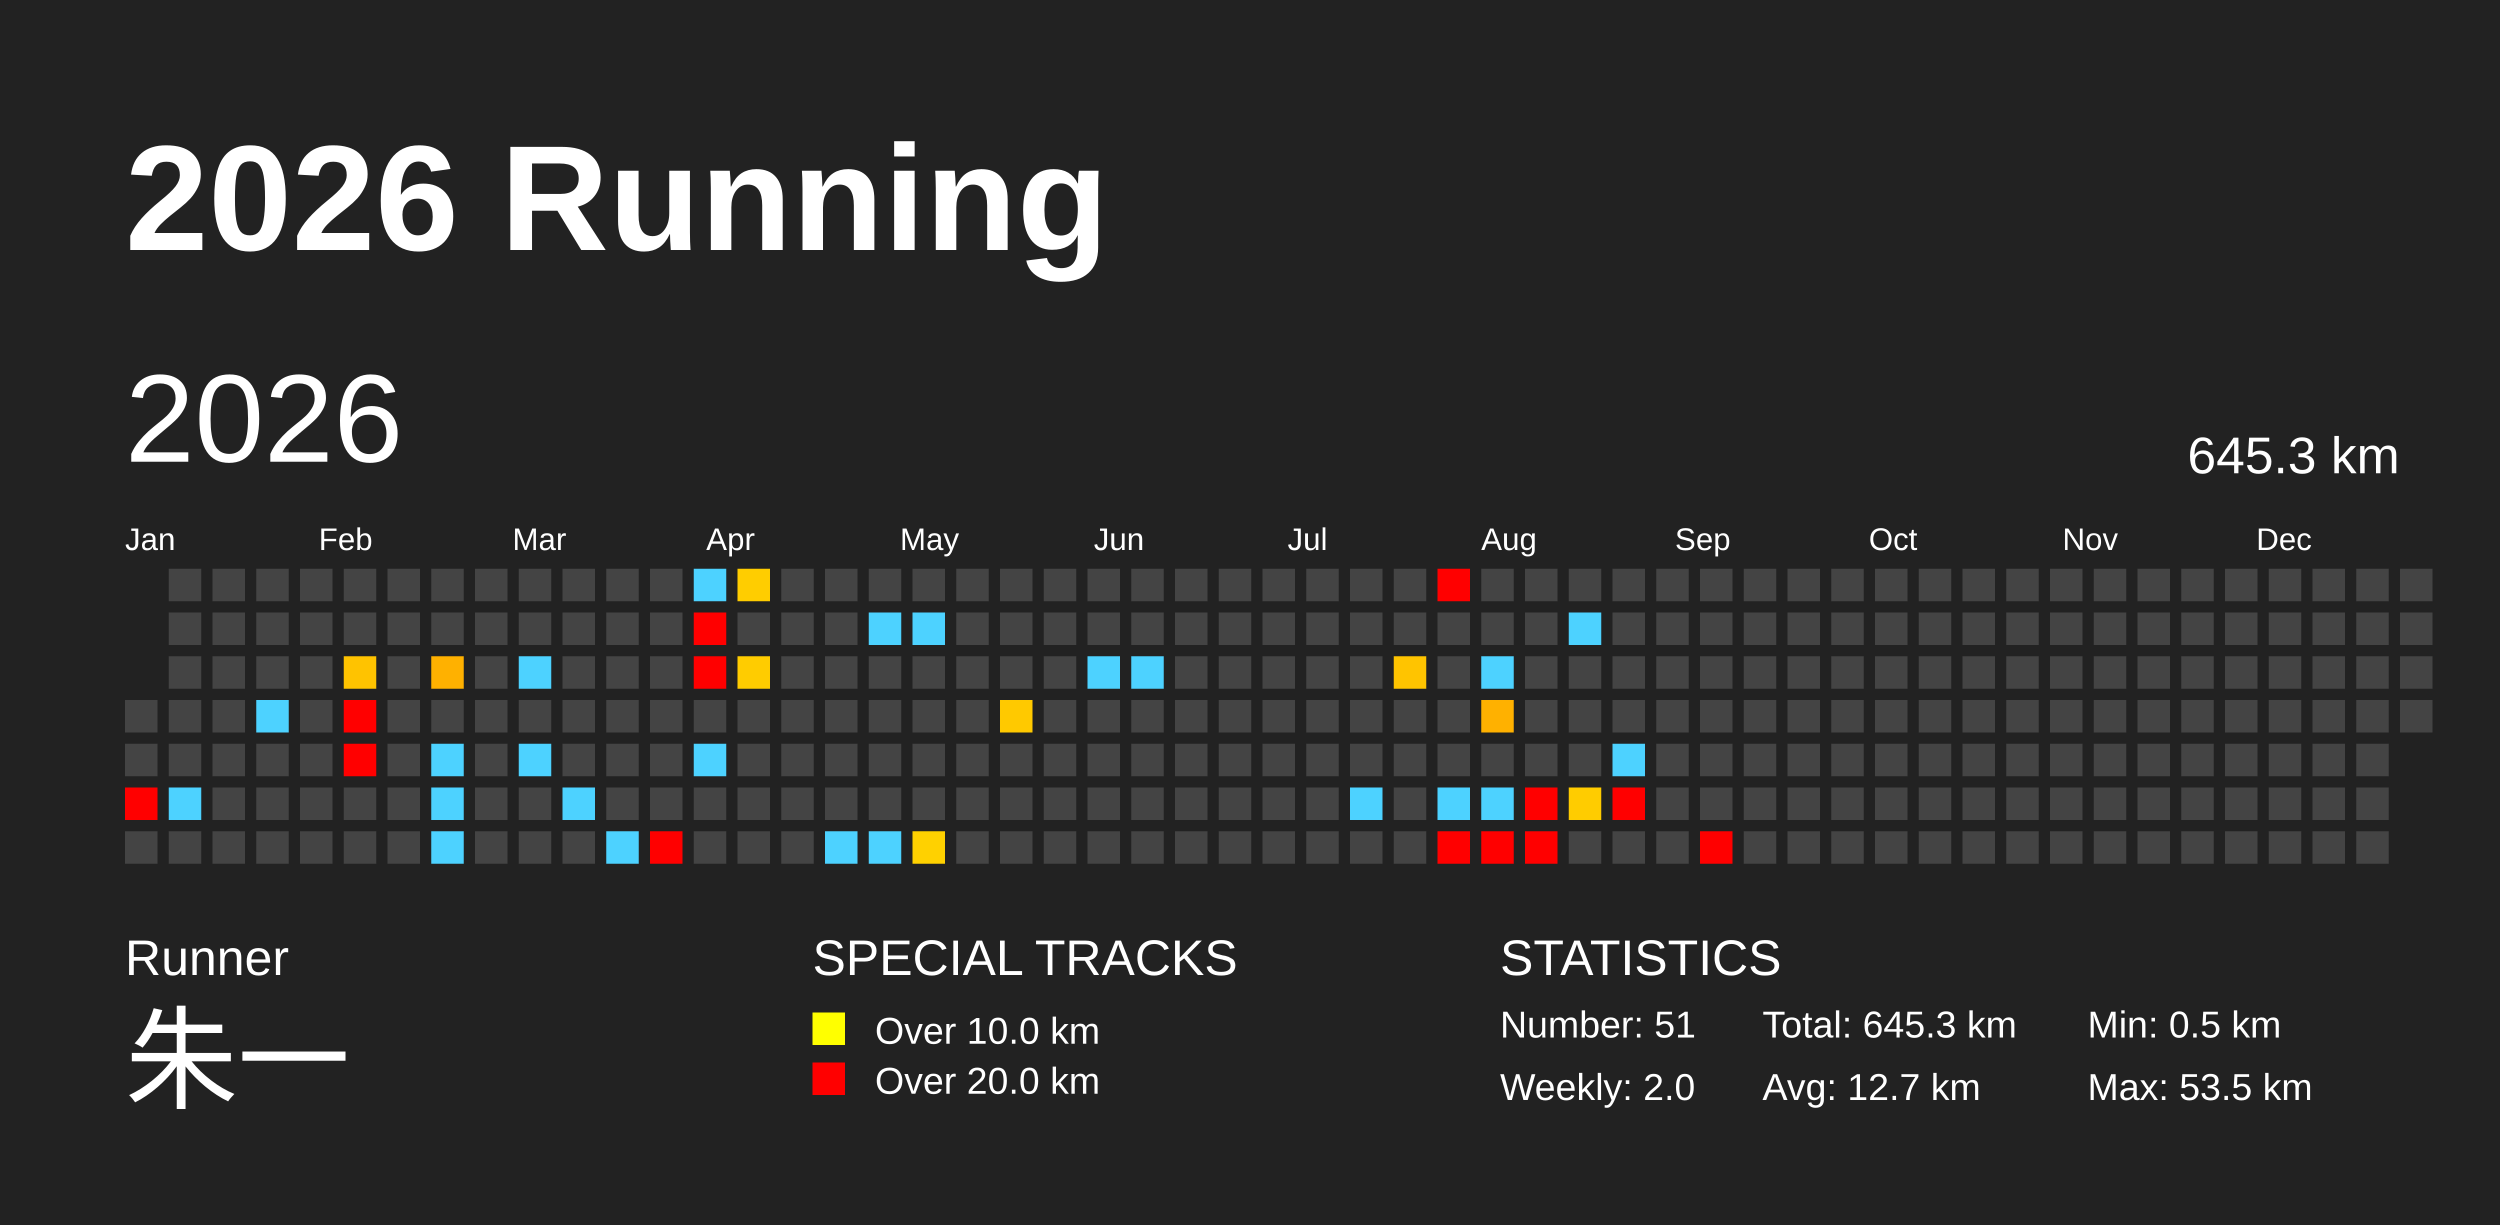
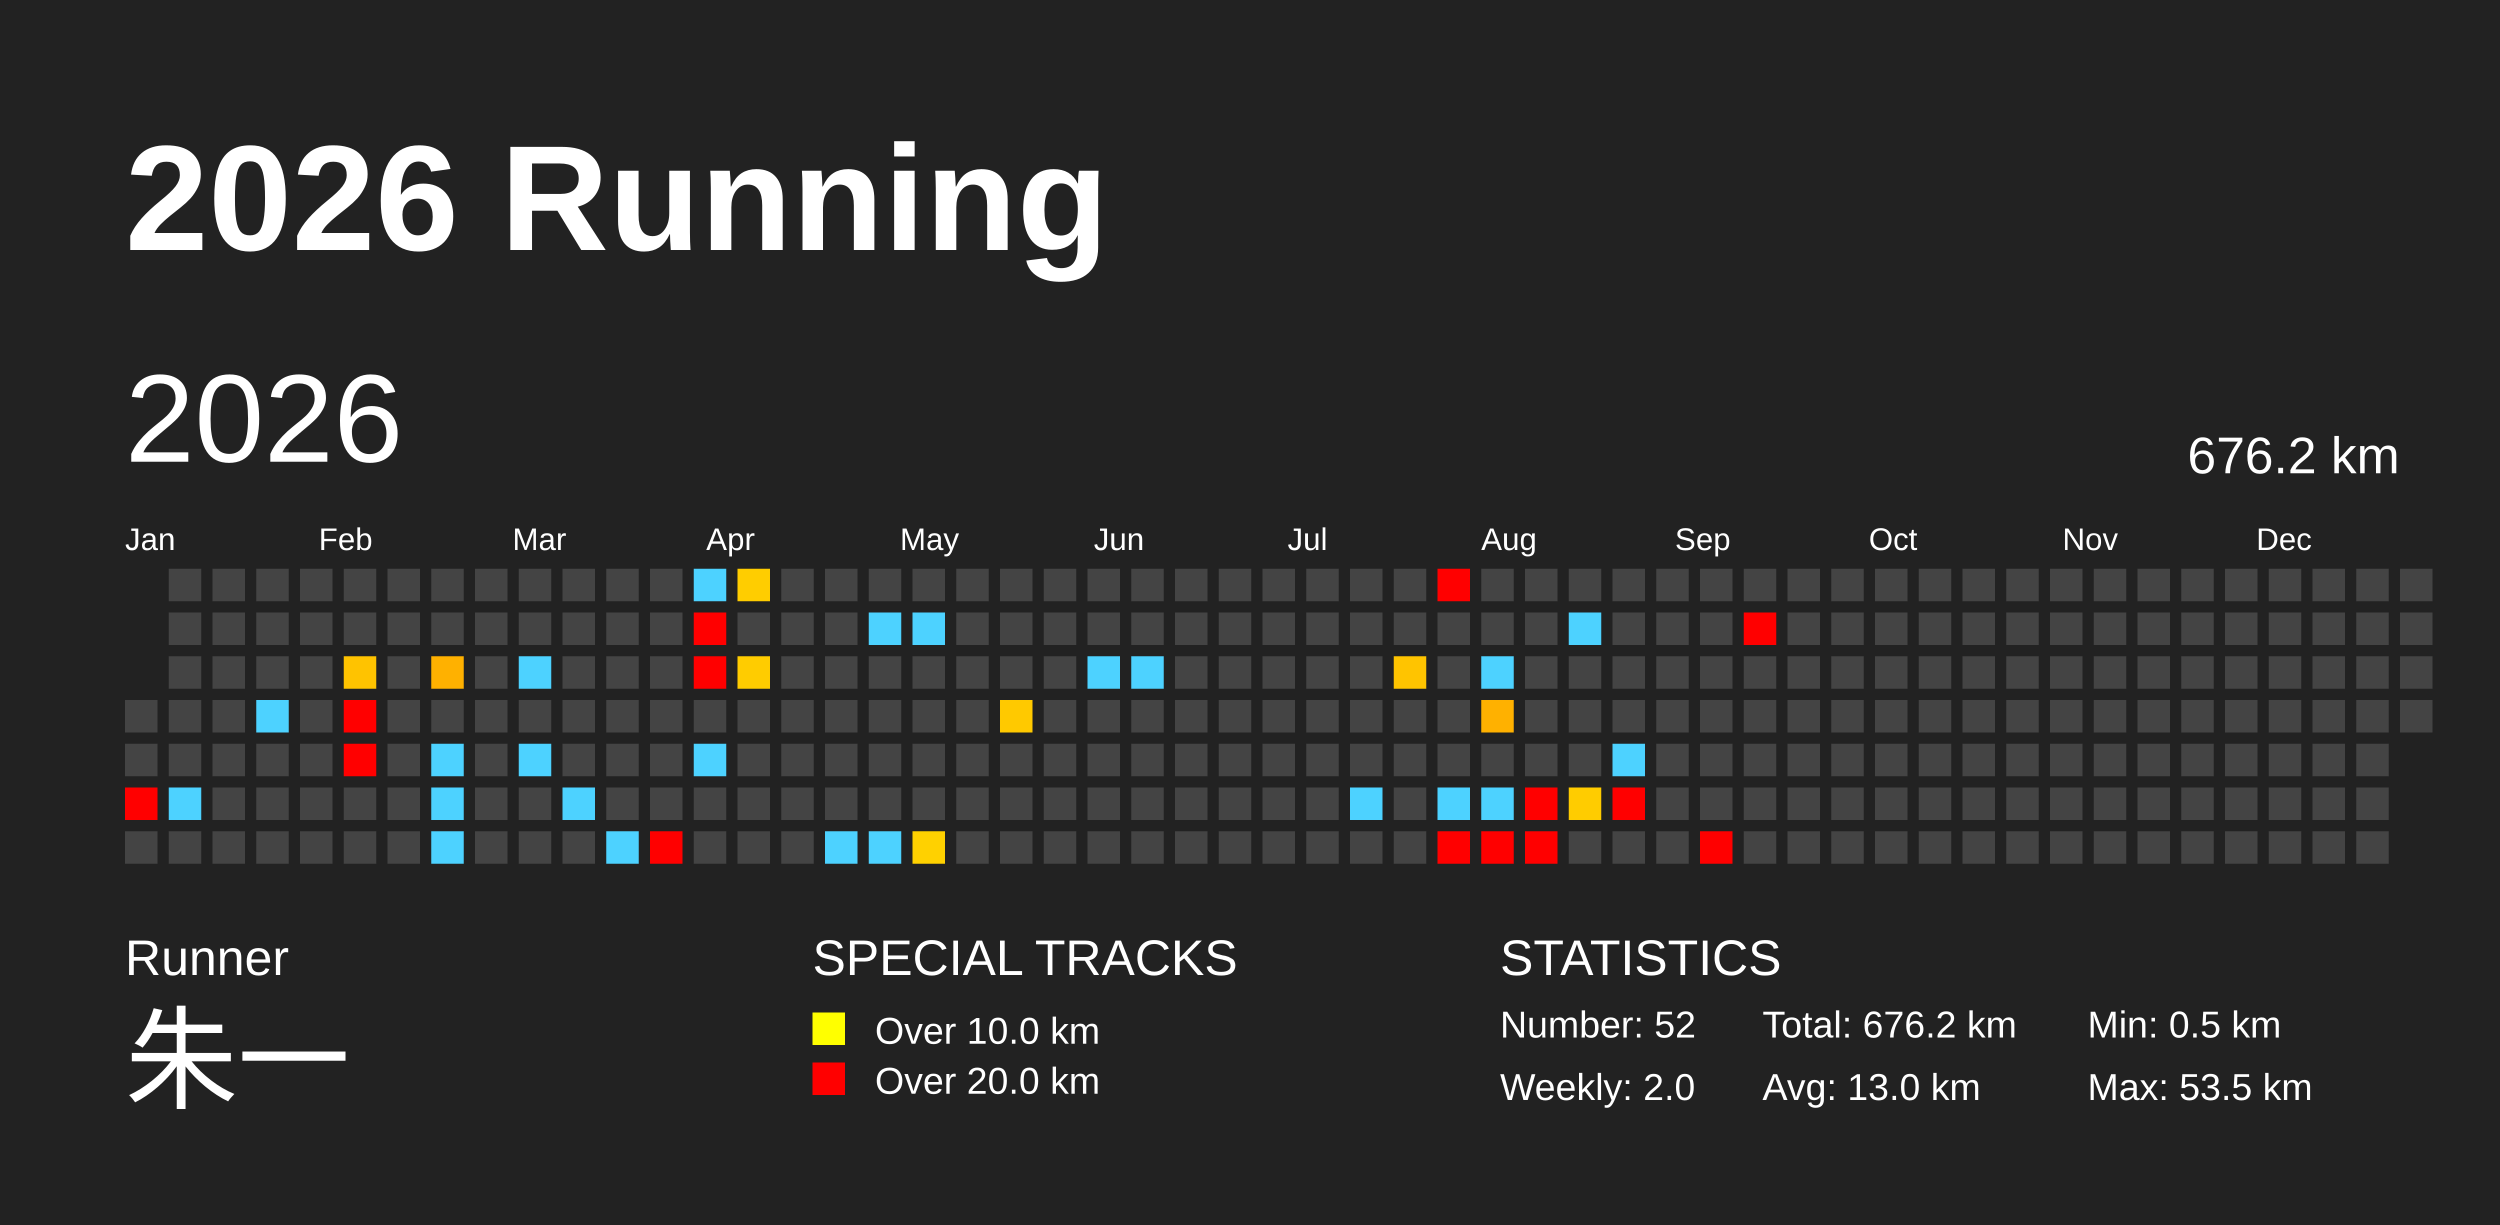
<svg xmlns="http://www.w3.org/2000/svg" baseProfile="full" height="98mm" version="1.1" viewBox="0,0,200,98" width="200mm">
  <defs />
  <rect fill="#222222" height="98" width="200" x="0" y="0" />
  <text fill="#FFFFFF" style="font-size:12px; font-family:Arial; font-weight:bold;" x="10" y="20">2026 Running</text>
  <text fill="#FFFFFF" style="font-size:4px; font-family:Arial" x="10" y="78">Runner</text>
  <text fill="#FFFFFF" style="font-size:9px; font-family:Arial" x="10" y="88">朱一</text>
  <text fill="#FFFFFF" style="font-size:4px; font-family:Arial" x="65" y="78">SPECIAL TRACKS</text>
  <rect fill="yellow" height="2.6" width="2.6" x="65" y="81" />
  <text fill="#FFFFFF" style="font-size:3px; font-family:Arial" x="70" y="83.5">Over 10.0 km</text>
  <rect fill="red" height="2.6" width="2.6" x="65" y="85" />
  <text fill="#FFFFFF" style="font-size:3px; font-family:Arial" x="70" y="87.5">Over 20.0 km</text>
  <text fill="#FFFFFF" style="font-size:4px; font-family:Arial" x="120" y="78">STATISTICS</text>
-   <text fill="#FFFFFF" style="font-size:3px; font-family:Arial" x="120" y="83">Number: 51</text>
+   <text fill="#FFFFFF" style="font-size:3px; font-family:Arial" x="120" y="83">Number: 52</text>
  <text fill="#FFFFFF" style="font-size:3px; font-family:Arial" x="120" y="88">Weekly: 2.0</text>
-   <text fill="#FFFFFF" style="font-size:3px; font-family:Arial" x="141" y="83">Total: 645.3 km</text>
-   <text fill="#FFFFFF" style="font-size:3px; font-family:Arial" x="141" y="88">Avg: 12.7 km</text>
+   <text fill="#FFFFFF" style="font-size:3px; font-family:Arial" x="141" y="83">Total: 676.2 km</text>
+   <text fill="#FFFFFF" style="font-size:3px; font-family:Arial" x="141" y="88">Avg: 13.0 km</text>
  <text fill="#FFFFFF" style="font-size:3px; font-family:Arial" x="167" y="83">Min: 0.5 km</text>
  <text fill="#FFFFFF" style="font-size:3px; font-family:Arial" x="167" y="88">Max: 53.5 km</text>
  <text dominant-baseline="hanging" fill="#FFFFFF" style="font-size:10.0px; font-family:Arial;" x="10" y="30">2026</text>
-   <text dominant-baseline="hanging" fill="#FFFFFF" style="font-size:4.125px; font-family:Arial;" x="175" y="35">645.3 km</text>
+   <text dominant-baseline="hanging" fill="#FFFFFF" style="font-size:4.125px; font-family:Arial;" x="175" y="35">676.2 km</text>
  <text fill="#FFFFFF" style="font-size:2.5px; font-family:Arial" x="10.0" y="44">Jan</text>
  <text fill="#FFFFFF" style="font-size:2.5px; font-family:Arial" x="25.5" y="44">Feb</text>
  <text fill="#FFFFFF" style="font-size:2.5px; font-family:Arial" x="41.0" y="44">Mar</text>
  <text fill="#FFFFFF" style="font-size:2.5px; font-family:Arial" x="56.5" y="44">Apr</text>
  <text fill="#FFFFFF" style="font-size:2.5px; font-family:Arial" x="72.0" y="44">May</text>
  <text fill="#FFFFFF" style="font-size:2.5px; font-family:Arial" x="87.5" y="44">Jun</text>
  <text fill="#FFFFFF" style="font-size:2.5px; font-family:Arial" x="103.0" y="44">Jul</text>
  <text fill="#FFFFFF" style="font-size:2.5px; font-family:Arial" x="118.5" y="44">Aug</text>
  <text fill="#FFFFFF" style="font-size:2.5px; font-family:Arial" x="134.0" y="44">Sep</text>
  <text fill="#FFFFFF" style="font-size:2.5px; font-family:Arial" x="149.5" y="44">Oct</text>
  <text fill="#FFFFFF" style="font-size:2.5px; font-family:Arial" x="165.0" y="44">Nov</text>
  <text fill="#FFFFFF" style="font-size:2.5px; font-family:Arial" x="180.5" y="44">Dec</text>
  <rect fill="#444444" height="2.6" width="2.6" x="10.0" y="56.0" />
  <rect fill="#444444" height="2.6" width="2.6" x="10.0" y="59.5" />
  <rect fill="red" height="2.6" width="2.6" x="10.0" y="63.0" />
  <rect fill="#444444" height="2.6" width="2.6" x="10.0" y="66.5" />
  <rect fill="#444444" height="2.6" width="2.6" x="13.5" y="45.5" />
  <rect fill="#444444" height="2.6" width="2.6" x="13.5" y="49.0" />
  <rect fill="#444444" height="2.6" width="2.6" x="13.5" y="52.5" />
  <rect fill="#444444" height="2.6" width="2.6" x="13.5" y="56.0" />
  <rect fill="#444444" height="2.6" width="2.6" x="13.5" y="59.5" />
  <rect fill="#4dd2ff" height="2.6" width="2.6" x="13.5" y="63.0" />
  <rect fill="#444444" height="2.6" width="2.6" x="13.5" y="66.5" />
  <rect fill="#444444" height="2.6" width="2.6" x="17.0" y="45.5" />
  <rect fill="#444444" height="2.6" width="2.6" x="17.0" y="49.0" />
  <rect fill="#444444" height="2.6" width="2.6" x="17.0" y="52.5" />
  <rect fill="#444444" height="2.6" width="2.6" x="17.0" y="56.0" />
  <rect fill="#444444" height="2.6" width="2.6" x="17.0" y="59.5" />
  <rect fill="#444444" height="2.6" width="2.6" x="17.0" y="63.0" />
  <rect fill="#444444" height="2.6" width="2.6" x="17.0" y="66.5" />
  <rect fill="#444444" height="2.6" width="2.6" x="20.5" y="45.5" />
  <rect fill="#444444" height="2.6" width="2.6" x="20.5" y="49.0" />
  <rect fill="#444444" height="2.6" width="2.6" x="20.5" y="52.5" />
  <rect fill="#4dd2ff" height="2.6" width="2.6" x="20.5" y="56.0" />
  <rect fill="#444444" height="2.6" width="2.6" x="20.5" y="59.5" />
  <rect fill="#444444" height="2.6" width="2.6" x="20.5" y="63.0" />
  <rect fill="#444444" height="2.6" width="2.6" x="20.5" y="66.5" />
  <rect fill="#444444" height="2.6" width="2.6" x="24.0" y="45.5" />
  <rect fill="#444444" height="2.6" width="2.6" x="24.0" y="49.0" />
  <rect fill="#444444" height="2.6" width="2.6" x="24.0" y="52.5" />
  <rect fill="#444444" height="2.6" width="2.6" x="24.0" y="56.0" />
  <rect fill="#444444" height="2.6" width="2.6" x="24.0" y="59.5" />
  <rect fill="#444444" height="2.6" width="2.6" x="24.0" y="63.0" />
  <rect fill="#444444" height="2.6" width="2.6" x="24.0" y="66.5" />
  <rect fill="#444444" height="2.6" width="2.6" x="27.5" y="45.5" />
  <rect fill="#444444" height="2.6" width="2.6" x="27.5" y="49.0" />
  <rect fill="#ffc300" height="2.6" width="2.6" x="27.5" y="52.5" />
  <rect fill="red" height="2.6" width="2.6" x="27.5" y="56.0" />
  <rect fill="red" height="2.6" width="2.6" x="27.5" y="59.5" />
  <rect fill="#444444" height="2.6" width="2.6" x="27.5" y="63.0" />
  <rect fill="#444444" height="2.6" width="2.6" x="27.5" y="66.5" />
  <rect fill="#444444" height="2.6" width="2.6" x="31.0" y="45.5" />
  <rect fill="#444444" height="2.6" width="2.6" x="31.0" y="49.0" />
  <rect fill="#444444" height="2.6" width="2.6" x="31.0" y="52.5" />
  <rect fill="#444444" height="2.6" width="2.6" x="31.0" y="56.0" />
  <rect fill="#444444" height="2.6" width="2.6" x="31.0" y="59.5" />
  <rect fill="#444444" height="2.6" width="2.6" x="31.0" y="63.0" />
  <rect fill="#444444" height="2.6" width="2.6" x="31.0" y="66.5" />
  <rect fill="#444444" height="2.6" width="2.6" x="34.5" y="45.5" />
  <rect fill="#444444" height="2.6" width="2.6" x="34.5" y="49.0" />
  <rect fill="#ffb100" height="2.6" width="2.6" x="34.5" y="52.5" />
  <rect fill="#444444" height="2.6" width="2.6" x="34.5" y="56.0" />
  <rect fill="#4dd2ff" height="2.6" width="2.6" x="34.5" y="59.5" />
  <rect fill="#4dd2ff" height="2.6" width="2.6" x="34.5" y="63.0" />
  <rect fill="#4dd2ff" height="2.6" width="2.6" x="34.5" y="66.5" />
  <rect fill="#444444" height="2.6" width="2.6" x="38.0" y="45.5" />
  <rect fill="#444444" height="2.6" width="2.6" x="38.0" y="49.0" />
  <rect fill="#444444" height="2.6" width="2.6" x="38.0" y="52.5" />
  <rect fill="#444444" height="2.6" width="2.6" x="38.0" y="56.0" />
  <rect fill="#444444" height="2.6" width="2.6" x="38.0" y="59.5" />
  <rect fill="#444444" height="2.6" width="2.6" x="38.0" y="63.0" />
  <rect fill="#444444" height="2.6" width="2.6" x="38.0" y="66.5" />
  <rect fill="#444444" height="2.6" width="2.6" x="41.5" y="45.5" />
  <rect fill="#444444" height="2.6" width="2.6" x="41.5" y="49.0" />
  <rect fill="#4dd2ff" height="2.6" width="2.6" x="41.5" y="52.5" />
  <rect fill="#444444" height="2.6" width="2.6" x="41.5" y="56.0" />
  <rect fill="#4dd2ff" height="2.6" width="2.6" x="41.5" y="59.5" />
  <rect fill="#444444" height="2.6" width="2.6" x="41.5" y="63.0" />
  <rect fill="#444444" height="2.6" width="2.6" x="41.5" y="66.5" />
  <rect fill="#444444" height="2.6" width="2.6" x="45.0" y="45.5" />
  <rect fill="#444444" height="2.6" width="2.6" x="45.0" y="49.0" />
  <rect fill="#444444" height="2.6" width="2.6" x="45.0" y="52.5" />
  <rect fill="#444444" height="2.6" width="2.6" x="45.0" y="56.0" />
  <rect fill="#444444" height="2.6" width="2.6" x="45.0" y="59.5" />
  <rect fill="#4dd2ff" height="2.6" width="2.6" x="45.0" y="63.0" />
  <rect fill="#444444" height="2.6" width="2.6" x="45.0" y="66.5" />
  <rect fill="#444444" height="2.6" width="2.6" x="48.5" y="45.5" />
  <rect fill="#444444" height="2.6" width="2.6" x="48.5" y="49.0" />
  <rect fill="#444444" height="2.6" width="2.6" x="48.5" y="52.5" />
  <rect fill="#444444" height="2.6" width="2.6" x="48.5" y="56.0" />
  <rect fill="#444444" height="2.6" width="2.6" x="48.5" y="59.5" />
  <rect fill="#444444" height="2.6" width="2.6" x="48.5" y="63.0" />
  <rect fill="#4dd2ff" height="2.6" width="2.6" x="48.5" y="66.5" />
  <rect fill="#444444" height="2.6" width="2.6" x="52.0" y="45.5" />
  <rect fill="#444444" height="2.6" width="2.6" x="52.0" y="49.0" />
  <rect fill="#444444" height="2.6" width="2.6" x="52.0" y="52.5" />
  <rect fill="#444444" height="2.6" width="2.6" x="52.0" y="56.0" />
  <rect fill="#444444" height="2.6" width="2.6" x="52.0" y="59.5" />
  <rect fill="#444444" height="2.6" width="2.6" x="52.0" y="63.0" />
  <rect fill="red" height="2.6" width="2.6" x="52.0" y="66.5" />
  <rect fill="#4dd2ff" height="2.6" width="2.6" x="55.5" y="45.5" />
  <rect fill="red" height="2.6" width="2.6" x="55.5" y="49.0" />
  <rect fill="red" height="2.6" width="2.6" x="55.5" y="52.5" />
  <rect fill="#444444" height="2.6" width="2.6" x="55.5" y="56.0" />
  <rect fill="#4dd2ff" height="2.6" width="2.6" x="55.5" y="59.5" />
  <rect fill="#444444" height="2.6" width="2.6" x="55.5" y="63.0" />
  <rect fill="#444444" height="2.6" width="2.6" x="55.5" y="66.5" />
  <rect fill="#ffcd00" height="2.6" width="2.6" x="59.0" y="45.5" />
  <rect fill="#444444" height="2.6" width="2.6" x="59.0" y="49.0" />
  <rect fill="#ffcc00" height="2.6" width="2.6" x="59.0" y="52.5" />
  <rect fill="#444444" height="2.6" width="2.6" x="59.0" y="56.0" />
  <rect fill="#444444" height="2.6" width="2.6" x="59.0" y="59.5" />
  <rect fill="#444444" height="2.6" width="2.6" x="59.0" y="63.0" />
  <rect fill="#444444" height="2.6" width="2.6" x="59.0" y="66.5" />
  <rect fill="#444444" height="2.6" width="2.6" x="62.5" y="45.5" />
  <rect fill="#444444" height="2.6" width="2.6" x="62.5" y="49.0" />
  <rect fill="#444444" height="2.6" width="2.6" x="62.5" y="52.5" />
  <rect fill="#444444" height="2.6" width="2.6" x="62.5" y="56.0" />
  <rect fill="#444444" height="2.6" width="2.6" x="62.5" y="59.5" />
  <rect fill="#444444" height="2.6" width="2.6" x="62.5" y="63.0" />
  <rect fill="#444444" height="2.6" width="2.6" x="62.5" y="66.5" />
  <rect fill="#444444" height="2.6" width="2.6" x="66.0" y="45.5" />
  <rect fill="#444444" height="2.6" width="2.6" x="66.0" y="49.0" />
  <rect fill="#444444" height="2.6" width="2.6" x="66.0" y="52.5" />
  <rect fill="#444444" height="2.6" width="2.6" x="66.0" y="56.0" />
  <rect fill="#444444" height="2.6" width="2.6" x="66.0" y="59.5" />
  <rect fill="#444444" height="2.6" width="2.6" x="66.0" y="63.0" />
  <rect fill="#4dd2ff" height="2.6" width="2.6" x="66.0" y="66.5" />
  <rect fill="#444444" height="2.6" width="2.6" x="69.5" y="45.5" />
  <rect fill="#4dd2ff" height="2.6" width="2.6" x="69.5" y="49.0" />
  <rect fill="#444444" height="2.6" width="2.6" x="69.5" y="52.5" />
  <rect fill="#444444" height="2.6" width="2.6" x="69.5" y="56.0" />
  <rect fill="#444444" height="2.6" width="2.6" x="69.5" y="59.5" />
  <rect fill="#444444" height="2.6" width="2.6" x="69.5" y="63.0" />
  <rect fill="#4dd2ff" height="2.6" width="2.6" x="69.5" y="66.5" />
  <rect fill="#444444" height="2.6" width="2.6" x="73.0" y="45.5" />
  <rect fill="#4dd2ff" height="2.6" width="2.6" x="73.0" y="49.0" />
  <rect fill="#444444" height="2.6" width="2.6" x="73.0" y="52.5" />
  <rect fill="#444444" height="2.6" width="2.6" x="73.0" y="56.0" />
  <rect fill="#444444" height="2.6" width="2.6" x="73.0" y="59.5" />
  <rect fill="#444444" height="2.6" width="2.6" x="73.0" y="63.0" />
  <rect fill="#ffd100" height="2.6" width="2.6" x="73.0" y="66.5" />
  <rect fill="#444444" height="2.6" width="2.6" x="76.5" y="45.5" />
  <rect fill="#444444" height="2.6" width="2.6" x="76.5" y="49.0" />
  <rect fill="#444444" height="2.6" width="2.6" x="76.5" y="52.5" />
  <rect fill="#444444" height="2.6" width="2.6" x="76.5" y="56.0" />
  <rect fill="#444444" height="2.6" width="2.6" x="76.5" y="59.5" />
  <rect fill="#444444" height="2.6" width="2.6" x="76.5" y="63.0" />
  <rect fill="#444444" height="2.6" width="2.6" x="76.5" y="66.5" />
  <rect fill="#444444" height="2.6" width="2.6" x="80.0" y="45.5" />
  <rect fill="#444444" height="2.6" width="2.6" x="80.0" y="49.0" />
  <rect fill="#444444" height="2.6" width="2.6" x="80.0" y="52.5" />
  <rect fill="#ffc900" height="2.6" width="2.6" x="80.0" y="56.0" />
  <rect fill="#444444" height="2.6" width="2.6" x="80.0" y="59.5" />
  <rect fill="#444444" height="2.6" width="2.6" x="80.0" y="63.0" />
  <rect fill="#444444" height="2.6" width="2.6" x="80.0" y="66.5" />
  <rect fill="#444444" height="2.6" width="2.6" x="83.5" y="45.5" />
  <rect fill="#444444" height="2.6" width="2.6" x="83.5" y="49.0" />
  <rect fill="#444444" height="2.6" width="2.6" x="83.5" y="52.5" />
  <rect fill="#444444" height="2.6" width="2.6" x="83.5" y="56.0" />
  <rect fill="#444444" height="2.6" width="2.6" x="83.5" y="59.5" />
  <rect fill="#444444" height="2.6" width="2.6" x="83.5" y="63.0" />
  <rect fill="#444444" height="2.6" width="2.6" x="83.5" y="66.5" />
  <rect fill="#444444" height="2.6" width="2.6" x="87.0" y="45.5" />
  <rect fill="#444444" height="2.6" width="2.6" x="87.0" y="49.0" />
  <rect fill="#4dd2ff" height="2.6" width="2.6" x="87.0" y="52.5" />
  <rect fill="#444444" height="2.6" width="2.6" x="87.0" y="56.0" />
  <rect fill="#444444" height="2.6" width="2.6" x="87.0" y="59.5" />
  <rect fill="#444444" height="2.6" width="2.6" x="87.0" y="63.0" />
  <rect fill="#444444" height="2.6" width="2.6" x="87.0" y="66.5" />
  <rect fill="#444444" height="2.6" width="2.6" x="90.5" y="45.5" />
  <rect fill="#444444" height="2.6" width="2.6" x="90.5" y="49.0" />
  <rect fill="#4dd2ff" height="2.6" width="2.6" x="90.5" y="52.5" />
  <rect fill="#444444" height="2.6" width="2.6" x="90.5" y="56.0" />
  <rect fill="#444444" height="2.6" width="2.6" x="90.5" y="59.5" />
  <rect fill="#444444" height="2.6" width="2.6" x="90.5" y="63.0" />
  <rect fill="#444444" height="2.6" width="2.6" x="90.5" y="66.5" />
  <rect fill="#444444" height="2.6" width="2.6" x="94.0" y="45.5" />
  <rect fill="#444444" height="2.6" width="2.6" x="94.0" y="49.0" />
  <rect fill="#444444" height="2.6" width="2.6" x="94.0" y="52.5" />
  <rect fill="#444444" height="2.6" width="2.6" x="94.0" y="56.0" />
  <rect fill="#444444" height="2.6" width="2.6" x="94.0" y="59.5" />
  <rect fill="#444444" height="2.6" width="2.6" x="94.0" y="63.0" />
  <rect fill="#444444" height="2.6" width="2.6" x="94.0" y="66.5" />
  <rect fill="#444444" height="2.6" width="2.6" x="97.5" y="45.5" />
  <rect fill="#444444" height="2.6" width="2.6" x="97.5" y="49.0" />
  <rect fill="#444444" height="2.6" width="2.6" x="97.5" y="52.5" />
  <rect fill="#444444" height="2.6" width="2.6" x="97.5" y="56.0" />
  <rect fill="#444444" height="2.6" width="2.6" x="97.5" y="59.5" />
  <rect fill="#444444" height="2.6" width="2.6" x="97.5" y="63.0" />
  <rect fill="#444444" height="2.6" width="2.6" x="97.5" y="66.5" />
  <rect fill="#444444" height="2.6" width="2.6" x="101.0" y="45.5" />
  <rect fill="#444444" height="2.6" width="2.6" x="101.0" y="49.0" />
  <rect fill="#444444" height="2.6" width="2.6" x="101.0" y="52.5" />
  <rect fill="#444444" height="2.6" width="2.6" x="101.0" y="56.0" />
  <rect fill="#444444" height="2.6" width="2.6" x="101.0" y="59.5" />
  <rect fill="#444444" height="2.6" width="2.6" x="101.0" y="63.0" />
  <rect fill="#444444" height="2.6" width="2.6" x="101.0" y="66.5" />
  <rect fill="#444444" height="2.6" width="2.6" x="104.5" y="45.5" />
  <rect fill="#444444" height="2.6" width="2.6" x="104.5" y="49.0" />
  <rect fill="#444444" height="2.6" width="2.6" x="104.5" y="52.5" />
  <rect fill="#444444" height="2.6" width="2.6" x="104.5" y="56.0" />
  <rect fill="#444444" height="2.6" width="2.6" x="104.5" y="59.5" />
  <rect fill="#444444" height="2.6" width="2.6" x="104.5" y="63.0" />
  <rect fill="#444444" height="2.6" width="2.6" x="104.5" y="66.5" />
  <rect fill="#444444" height="2.6" width="2.6" x="108.0" y="45.5" />
  <rect fill="#444444" height="2.6" width="2.6" x="108.0" y="49.0" />
  <rect fill="#444444" height="2.6" width="2.6" x="108.0" y="52.5" />
  <rect fill="#444444" height="2.6" width="2.6" x="108.0" y="56.0" />
  <rect fill="#444444" height="2.6" width="2.6" x="108.0" y="59.5" />
  <rect fill="#4dd2ff" height="2.6" width="2.6" x="108.0" y="63.0" />
  <rect fill="#444444" height="2.6" width="2.6" x="108.0" y="66.5" />
  <rect fill="#444444" height="2.6" width="2.6" x="111.5" y="45.5" />
  <rect fill="#444444" height="2.6" width="2.6" x="111.5" y="49.0" />
  <rect fill="#ffc400" height="2.6" width="2.6" x="111.5" y="52.5" />
  <rect fill="#444444" height="2.6" width="2.6" x="111.5" y="56.0" />
  <rect fill="#444444" height="2.6" width="2.6" x="111.5" y="59.5" />
  <rect fill="#444444" height="2.6" width="2.6" x="111.5" y="63.0" />
  <rect fill="#444444" height="2.6" width="2.6" x="111.5" y="66.5" />
  <rect fill="red" height="2.6" width="2.6" x="115.0" y="45.5" />
  <rect fill="#444444" height="2.6" width="2.6" x="115.0" y="49.0" />
  <rect fill="#444444" height="2.6" width="2.6" x="115.0" y="52.5" />
  <rect fill="#444444" height="2.6" width="2.6" x="115.0" y="56.0" />
  <rect fill="#444444" height="2.6" width="2.6" x="115.0" y="59.5" />
  <rect fill="#4dd2ff" height="2.6" width="2.6" x="115.0" y="63.0" />
  <rect fill="red" height="2.6" width="2.6" x="115.0" y="66.5" />
  <rect fill="#444444" height="2.6" width="2.6" x="118.5" y="45.5" />
  <rect fill="#444444" height="2.6" width="2.6" x="118.5" y="49.0" />
  <rect fill="#4dd2ff" height="2.6" width="2.6" x="118.5" y="52.5" />
  <rect fill="#ffb100" height="2.6" width="2.6" x="118.5" y="56.0" />
  <rect fill="#444444" height="2.6" width="2.6" x="118.5" y="59.5" />
  <rect fill="#4dd2ff" height="2.6" width="2.6" x="118.5" y="63.0" />
  <rect fill="red" height="2.6" width="2.6" x="118.5" y="66.5" />
  <rect fill="#444444" height="2.6" width="2.6" x="122.0" y="45.5" />
  <rect fill="#444444" height="2.6" width="2.6" x="122.0" y="49.0" />
  <rect fill="#444444" height="2.6" width="2.6" x="122.0" y="52.5" />
  <rect fill="#444444" height="2.6" width="2.6" x="122.0" y="56.0" />
  <rect fill="#444444" height="2.6" width="2.6" x="122.0" y="59.5" />
  <rect fill="red" height="2.6" width="2.6" x="122.0" y="63.0" />
  <rect fill="red" height="2.6" width="2.6" x="122.0" y="66.5" />
  <rect fill="#444444" height="2.6" width="2.6" x="125.5" y="45.5" />
  <rect fill="#4dd2ff" height="2.6" width="2.6" x="125.5" y="49.0" />
  <rect fill="#444444" height="2.6" width="2.6" x="125.5" y="52.5" />
  <rect fill="#444444" height="2.6" width="2.6" x="125.5" y="56.0" />
  <rect fill="#444444" height="2.6" width="2.6" x="125.5" y="59.5" />
  <rect fill="#ffcc00" height="2.6" width="2.6" x="125.5" y="63.0" />
  <rect fill="#444444" height="2.6" width="2.6" x="125.5" y="66.5" />
  <rect fill="#444444" height="2.6" width="2.6" x="129.0" y="45.5" />
  <rect fill="#444444" height="2.6" width="2.6" x="129.0" y="49.0" />
  <rect fill="#444444" height="2.6" width="2.6" x="129.0" y="52.5" />
  <rect fill="#444444" height="2.6" width="2.6" x="129.0" y="56.0" />
  <rect fill="#4dd2ff" height="2.6" width="2.6" x="129.0" y="59.5" />
  <rect fill="red" height="2.6" width="2.6" x="129.0" y="63.0" />
  <rect fill="#444444" height="2.6" width="2.6" x="129.0" y="66.5" />
  <rect fill="#444444" height="2.6" width="2.6" x="132.5" y="45.5" />
  <rect fill="#444444" height="2.6" width="2.6" x="132.5" y="49.0" />
  <rect fill="#444444" height="2.6" width="2.6" x="132.5" y="52.5" />
  <rect fill="#444444" height="2.6" width="2.6" x="132.5" y="56.0" />
  <rect fill="#444444" height="2.6" width="2.6" x="132.5" y="59.5" />
  <rect fill="#444444" height="2.6" width="2.6" x="132.5" y="63.0" />
  <rect fill="#444444" height="2.6" width="2.6" x="132.5" y="66.5" />
  <rect fill="#444444" height="2.6" width="2.6" x="136.0" y="45.5" />
  <rect fill="#444444" height="2.6" width="2.6" x="136.0" y="49.0" />
  <rect fill="#444444" height="2.6" width="2.6" x="136.0" y="52.5" />
  <rect fill="#444444" height="2.6" width="2.6" x="136.0" y="56.0" />
  <rect fill="#444444" height="2.6" width="2.6" x="136.0" y="59.5" />
  <rect fill="#444444" height="2.6" width="2.6" x="136.0" y="63.0" />
  <rect fill="red" height="2.6" width="2.6" x="136.0" y="66.5" />
  <rect fill="#444444" height="2.6" width="2.6" x="139.5" y="45.5" />
-   <rect fill="#444444" height="2.6" width="2.6" x="139.5" y="49.0" />
+   <rect fill="red" height="2.6" width="2.6" x="139.5" y="49.0" />
  <rect fill="#444444" height="2.6" width="2.6" x="139.5" y="52.5" />
  <rect fill="#444444" height="2.6" width="2.6" x="139.5" y="56.0" />
  <rect fill="#444444" height="2.6" width="2.6" x="139.5" y="59.5" />
  <rect fill="#444444" height="2.6" width="2.6" x="139.5" y="63.0" />
  <rect fill="#444444" height="2.6" width="2.6" x="139.5" y="66.5" />
  <rect fill="#444444" height="2.6" width="2.6" x="143.0" y="45.5" />
  <rect fill="#444444" height="2.6" width="2.6" x="143.0" y="49.0" />
  <rect fill="#444444" height="2.6" width="2.6" x="143.0" y="52.5" />
  <rect fill="#444444" height="2.6" width="2.6" x="143.0" y="56.0" />
  <rect fill="#444444" height="2.6" width="2.6" x="143.0" y="59.5" />
  <rect fill="#444444" height="2.6" width="2.6" x="143.0" y="63.0" />
  <rect fill="#444444" height="2.6" width="2.6" x="143.0" y="66.5" />
  <rect fill="#444444" height="2.6" width="2.6" x="146.5" y="45.5" />
  <rect fill="#444444" height="2.6" width="2.6" x="146.5" y="49.0" />
  <rect fill="#444444" height="2.6" width="2.6" x="146.5" y="52.5" />
  <rect fill="#444444" height="2.6" width="2.6" x="146.5" y="56.0" />
  <rect fill="#444444" height="2.6" width="2.6" x="146.5" y="59.5" />
  <rect fill="#444444" height="2.6" width="2.6" x="146.5" y="63.0" />
  <rect fill="#444444" height="2.6" width="2.6" x="146.5" y="66.5" />
  <rect fill="#444444" height="2.6" width="2.6" x="150.0" y="45.5" />
  <rect fill="#444444" height="2.6" width="2.6" x="150.0" y="49.0" />
  <rect fill="#444444" height="2.6" width="2.6" x="150.0" y="52.5" />
  <rect fill="#444444" height="2.6" width="2.6" x="150.0" y="56.0" />
  <rect fill="#444444" height="2.6" width="2.6" x="150.0" y="59.5" />
  <rect fill="#444444" height="2.6" width="2.6" x="150.0" y="63.0" />
  <rect fill="#444444" height="2.6" width="2.6" x="150.0" y="66.5" />
  <rect fill="#444444" height="2.6" width="2.6" x="153.5" y="45.5" />
  <rect fill="#444444" height="2.6" width="2.6" x="153.5" y="49.0" />
  <rect fill="#444444" height="2.6" width="2.6" x="153.5" y="52.5" />
  <rect fill="#444444" height="2.6" width="2.6" x="153.5" y="56.0" />
  <rect fill="#444444" height="2.6" width="2.6" x="153.5" y="59.5" />
  <rect fill="#444444" height="2.6" width="2.6" x="153.5" y="63.0" />
  <rect fill="#444444" height="2.6" width="2.6" x="153.5" y="66.5" />
  <rect fill="#444444" height="2.6" width="2.6" x="157.0" y="45.5" />
  <rect fill="#444444" height="2.6" width="2.6" x="157.0" y="49.0" />
  <rect fill="#444444" height="2.6" width="2.6" x="157.0" y="52.5" />
  <rect fill="#444444" height="2.6" width="2.6" x="157.0" y="56.0" />
  <rect fill="#444444" height="2.6" width="2.6" x="157.0" y="59.5" />
  <rect fill="#444444" height="2.6" width="2.6" x="157.0" y="63.0" />
  <rect fill="#444444" height="2.6" width="2.6" x="157.0" y="66.5" />
  <rect fill="#444444" height="2.6" width="2.6" x="160.5" y="45.5" />
  <rect fill="#444444" height="2.6" width="2.6" x="160.5" y="49.0" />
  <rect fill="#444444" height="2.6" width="2.6" x="160.5" y="52.5" />
  <rect fill="#444444" height="2.6" width="2.6" x="160.5" y="56.0" />
  <rect fill="#444444" height="2.6" width="2.6" x="160.5" y="59.5" />
  <rect fill="#444444" height="2.6" width="2.6" x="160.5" y="63.0" />
  <rect fill="#444444" height="2.6" width="2.6" x="160.5" y="66.5" />
  <rect fill="#444444" height="2.6" width="2.6" x="164.0" y="45.5" />
  <rect fill="#444444" height="2.6" width="2.6" x="164.0" y="49.0" />
  <rect fill="#444444" height="2.6" width="2.6" x="164.0" y="52.5" />
  <rect fill="#444444" height="2.6" width="2.6" x="164.0" y="56.0" />
  <rect fill="#444444" height="2.6" width="2.6" x="164.0" y="59.5" />
  <rect fill="#444444" height="2.6" width="2.6" x="164.0" y="63.0" />
  <rect fill="#444444" height="2.6" width="2.6" x="164.0" y="66.5" />
  <rect fill="#444444" height="2.6" width="2.6" x="167.5" y="45.5" />
  <rect fill="#444444" height="2.6" width="2.6" x="167.5" y="49.0" />
  <rect fill="#444444" height="2.6" width="2.6" x="167.5" y="52.5" />
  <rect fill="#444444" height="2.6" width="2.6" x="167.5" y="56.0" />
  <rect fill="#444444" height="2.6" width="2.6" x="167.5" y="59.5" />
  <rect fill="#444444" height="2.6" width="2.6" x="167.5" y="63.0" />
  <rect fill="#444444" height="2.6" width="2.6" x="167.5" y="66.5" />
  <rect fill="#444444" height="2.6" width="2.6" x="171.0" y="45.5" />
  <rect fill="#444444" height="2.6" width="2.6" x="171.0" y="49.0" />
  <rect fill="#444444" height="2.6" width="2.6" x="171.0" y="52.5" />
  <rect fill="#444444" height="2.6" width="2.6" x="171.0" y="56.0" />
  <rect fill="#444444" height="2.6" width="2.6" x="171.0" y="59.5" />
  <rect fill="#444444" height="2.6" width="2.6" x="171.0" y="63.0" />
  <rect fill="#444444" height="2.6" width="2.6" x="171.0" y="66.5" />
  <rect fill="#444444" height="2.6" width="2.6" x="174.5" y="45.5" />
  <rect fill="#444444" height="2.6" width="2.6" x="174.5" y="49.0" />
  <rect fill="#444444" height="2.6" width="2.6" x="174.5" y="52.5" />
  <rect fill="#444444" height="2.6" width="2.6" x="174.5" y="56.0" />
  <rect fill="#444444" height="2.6" width="2.6" x="174.5" y="59.5" />
  <rect fill="#444444" height="2.6" width="2.6" x="174.5" y="63.0" />
  <rect fill="#444444" height="2.6" width="2.6" x="174.5" y="66.5" />
  <rect fill="#444444" height="2.6" width="2.6" x="178.0" y="45.5" />
  <rect fill="#444444" height="2.6" width="2.6" x="178.0" y="49.0" />
  <rect fill="#444444" height="2.6" width="2.6" x="178.0" y="52.5" />
  <rect fill="#444444" height="2.6" width="2.6" x="178.0" y="56.0" />
  <rect fill="#444444" height="2.6" width="2.6" x="178.0" y="59.5" />
  <rect fill="#444444" height="2.6" width="2.6" x="178.0" y="63.0" />
  <rect fill="#444444" height="2.6" width="2.6" x="178.0" y="66.5" />
  <rect fill="#444444" height="2.6" width="2.6" x="181.5" y="45.5" />
  <rect fill="#444444" height="2.6" width="2.6" x="181.5" y="49.0" />
  <rect fill="#444444" height="2.6" width="2.6" x="181.5" y="52.5" />
  <rect fill="#444444" height="2.6" width="2.6" x="181.5" y="56.0" />
  <rect fill="#444444" height="2.6" width="2.6" x="181.5" y="59.5" />
  <rect fill="#444444" height="2.6" width="2.6" x="181.5" y="63.0" />
  <rect fill="#444444" height="2.6" width="2.6" x="181.5" y="66.5" />
  <rect fill="#444444" height="2.6" width="2.6" x="185.0" y="45.5" />
  <rect fill="#444444" height="2.6" width="2.6" x="185.0" y="49.0" />
  <rect fill="#444444" height="2.6" width="2.6" x="185.0" y="52.5" />
  <rect fill="#444444" height="2.6" width="2.6" x="185.0" y="56.0" />
  <rect fill="#444444" height="2.6" width="2.6" x="185.0" y="59.5" />
  <rect fill="#444444" height="2.6" width="2.6" x="185.0" y="63.0" />
  <rect fill="#444444" height="2.6" width="2.6" x="185.0" y="66.5" />
  <rect fill="#444444" height="2.6" width="2.6" x="188.5" y="45.5" />
  <rect fill="#444444" height="2.6" width="2.6" x="188.5" y="49.0" />
  <rect fill="#444444" height="2.6" width="2.6" x="188.5" y="52.5" />
  <rect fill="#444444" height="2.6" width="2.6" x="188.5" y="56.0" />
  <rect fill="#444444" height="2.6" width="2.6" x="188.5" y="59.5" />
  <rect fill="#444444" height="2.6" width="2.6" x="188.5" y="63.0" />
  <rect fill="#444444" height="2.6" width="2.6" x="188.5" y="66.5" />
  <rect fill="#444444" height="2.6" width="2.6" x="192.0" y="45.5" />
  <rect fill="#444444" height="2.6" width="2.6" x="192.0" y="49.0" />
  <rect fill="#444444" height="2.6" width="2.6" x="192.0" y="52.5" />
  <rect fill="#444444" height="2.6" width="2.6" x="192.0" y="56.0" />
</svg>
